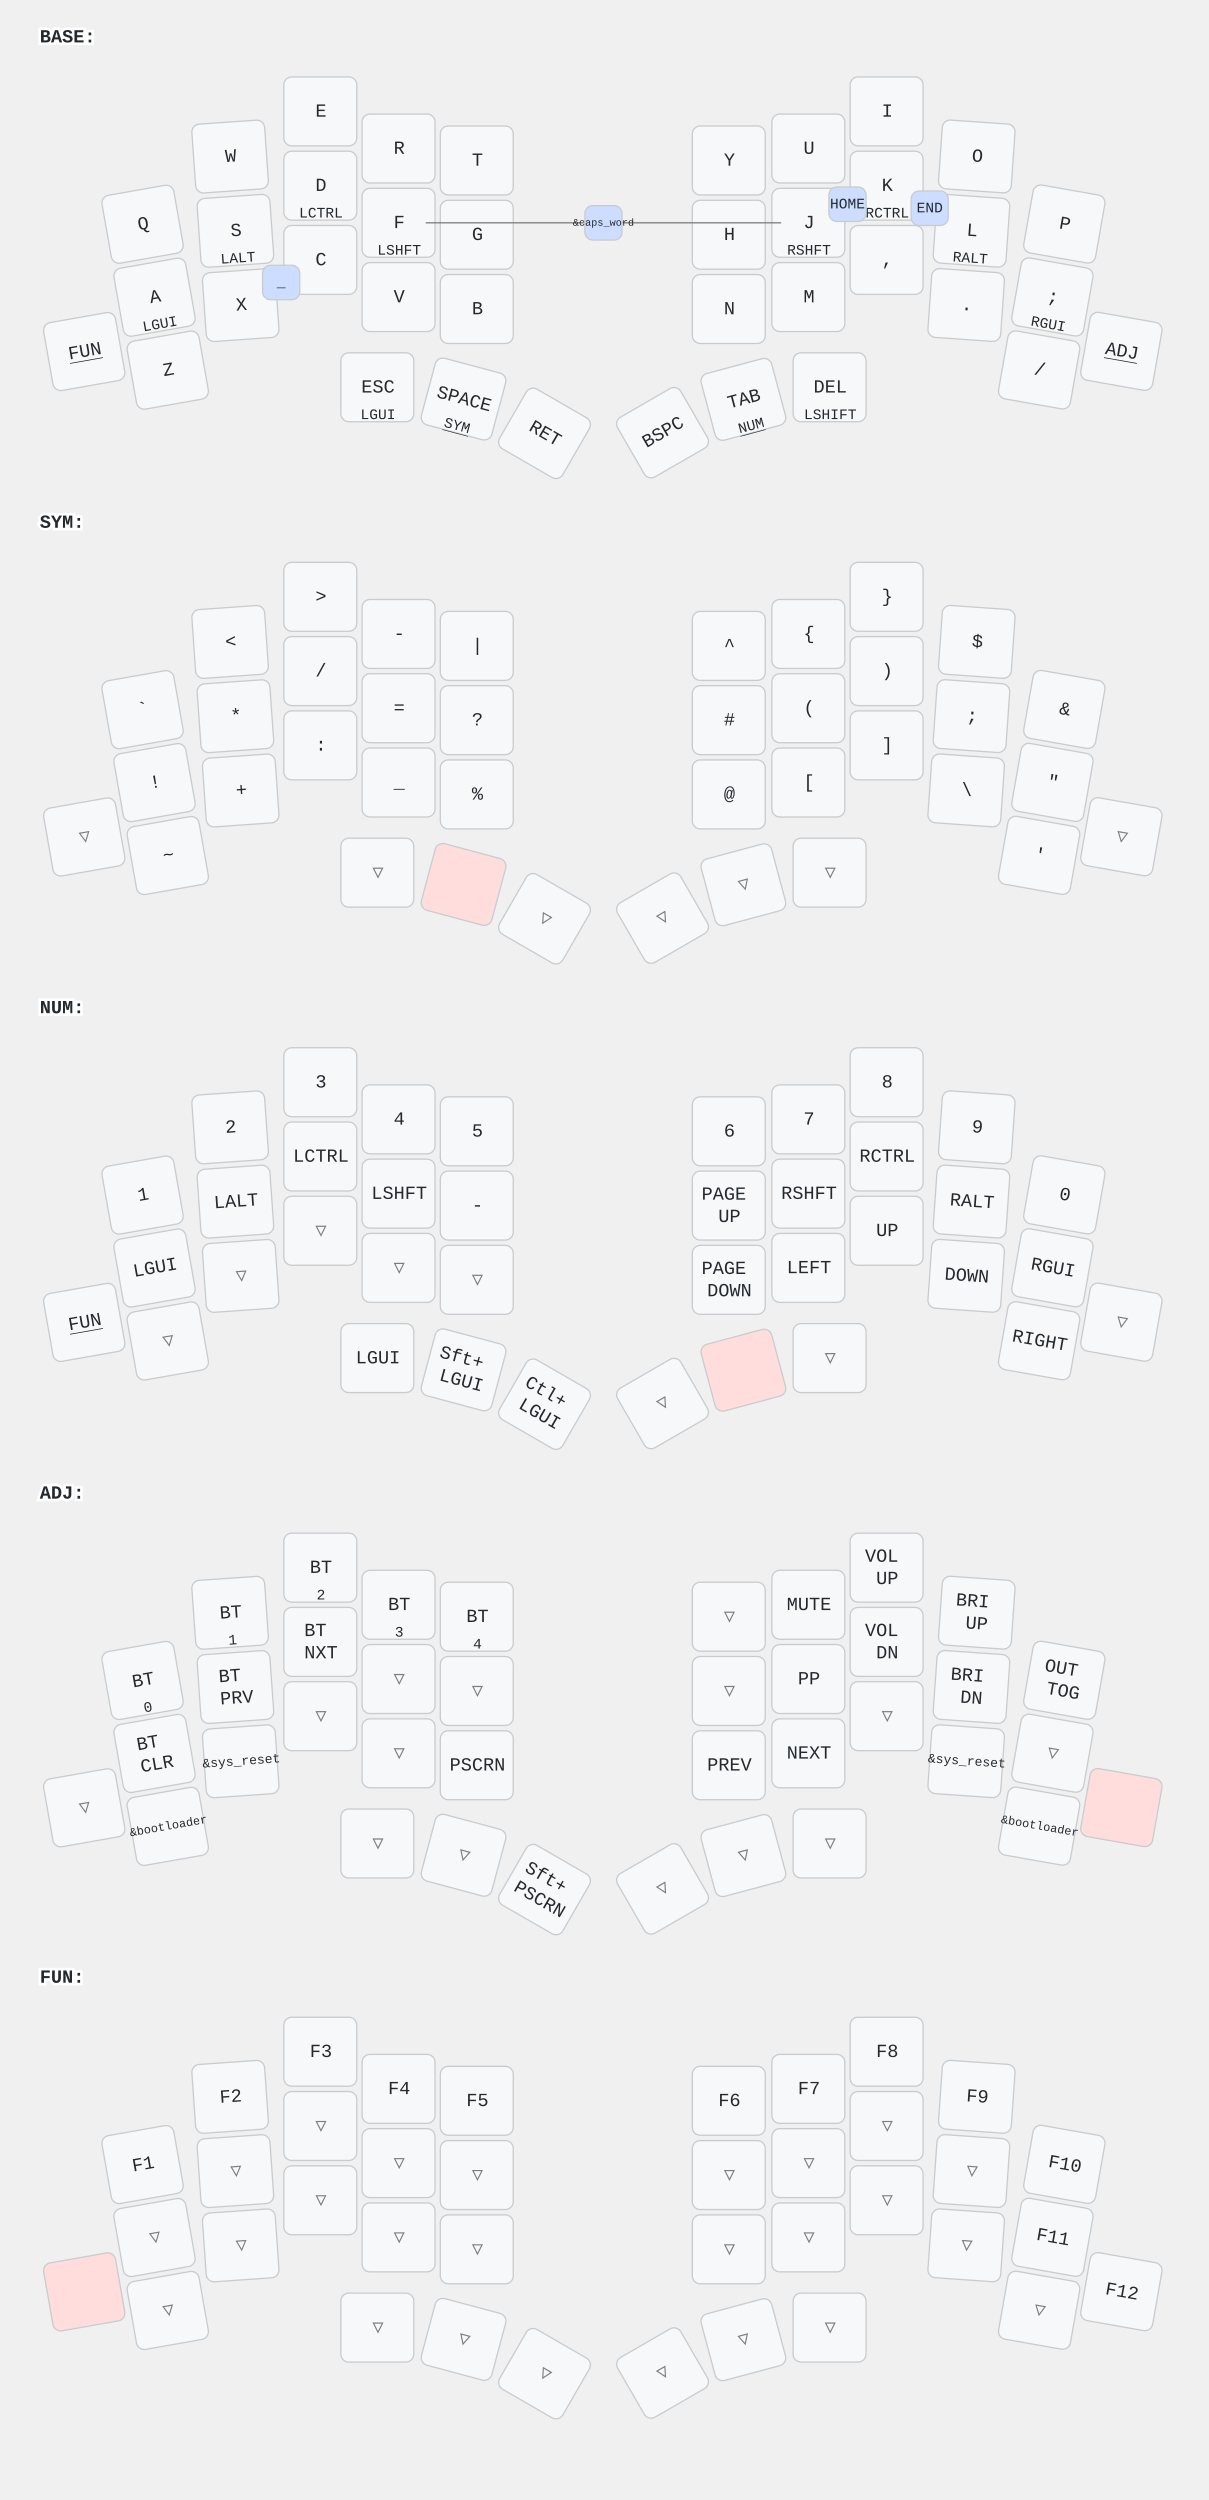
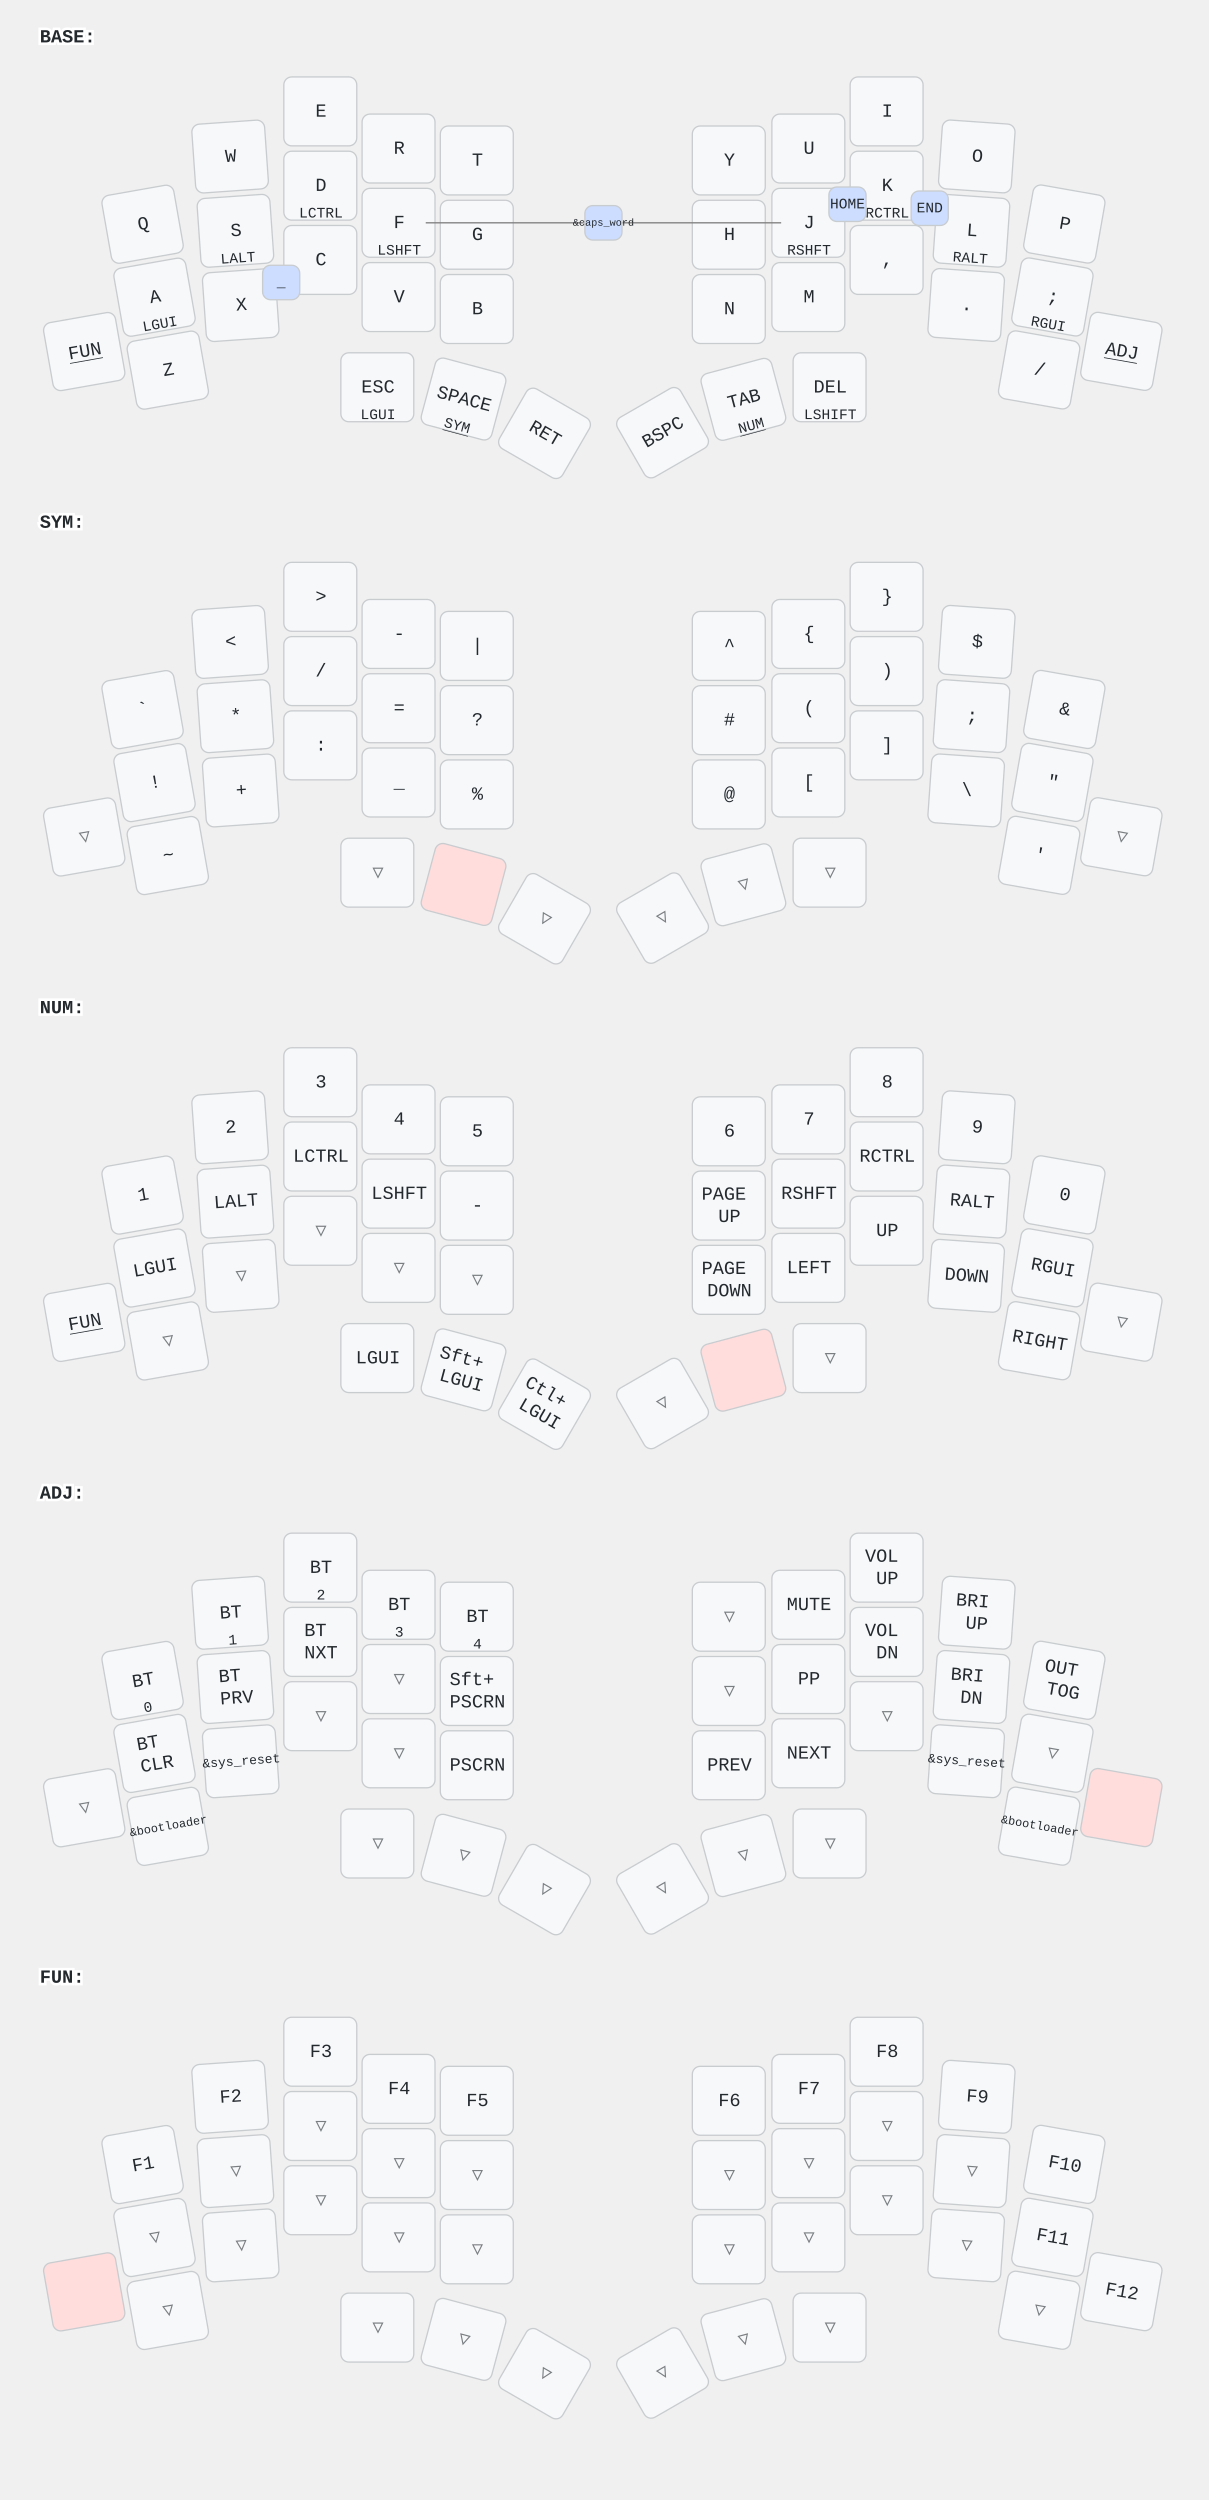
<svg xmlns="http://www.w3.org/2000/svg" width="911" height="1885" viewBox="0 0 911 1885" class="keymap">
  <style>/* inherit to force styles through use tags */
svg path {
    fill: inherit;
}

/* font and background color specifications */
svg.keymap {
    font-family: SFMono-Regular,Consolas,Liberation Mono,Menlo,monospace;
    font-size: 14px;
    font-kerning: normal;
    text-rendering: optimizeLegibility;
    fill: #24292e;
}

/* default key styling */
rect.key {
    fill: #f6f8fa;
}

rect.key, rect.combo {
    stroke: #c9cccf;
    stroke-width: 1;
}

/* default key side styling, only used is draw_key_sides is set */
rect.side {
    filter: brightness(90%);
}

/* color accent for combo boxes */
rect.combo, rect.combo-separate {
    fill: #cdf;
}

/* color accent for held keys */
rect.held, rect.combo.held {
    fill: #fdd;
}

/* color accent for ghost (optional) keys */
rect.ghost, rect.combo.ghost {
    stroke-dasharray: 4, 4;
    stroke-width: 2;
}

text {
    text-anchor: middle;
    dominant-baseline: middle;
}

/* styling for layer labels */
text.label {
    font-weight: bold;
    text-anchor: start;
    stroke: white;
    stroke-width: 4;
    paint-order: stroke;
}

/* styling for optional footer */
text.footer {
    text-anchor: end;
    dominant-baseline: auto;
    stroke: white;
    stroke-width: 4;
    paint-order: stroke;
}

/* styling for combo tap, and key non-tap label text */
text.combo, text.hold, text.shifted, text.left, text.right, text.tl, text.tr, text.bl, text.br {
    font-size: 11px;
}

text.hold, text.bl, text.br {
    text-anchor: middle;
    dominant-baseline: auto;
}

text.shifted, text.tl, text.tr {
    text-anchor: middle;
    dominant-baseline: hanging;
}

text.left, text.tl, text.bl {
    text-anchor: start;
}

text.right, text.tr, text.br {
    text-anchor: end;
}

text.layer-activator {
    text-decoration: underline;
}

/* styling for hold/shifted label text in combo box */
text.combo.hold, text.combo.shifted, text.combo.left, text.combo.right {
    font-size: 8px;
}

/* lighter symbol for transparent keys */
text.trans {
    fill: #7b7e81;
}

/* styling for combo dendrons */
path.combo {
    stroke-width: 1;
    stroke: gray;
    fill: none;
}

/* Start Tabler Icons Cleanup */
/* cannot use height/width with glyphs */
.icon-tabler &gt; path {
    fill: inherit;
    stroke: inherit;
    stroke-width: 2;
}
/* hide tabler's default box */
.icon-tabler &gt; path[stroke="none"][fill="none"] {
    visibility: hidden;
}
/* End Tabler Icons Cleanup */
</style>
  <g transform="translate(30, 0)" class="layer-BASE">
    <text x="0" y="28" class="label" id="BASE">BASE:</text>
    <g transform="translate(0, 56)">
      <g transform="translate(78, 113) rotate(-10.0)" class="key keypos-0">
        <rect rx="6" ry="6" x="-28" y="-26" width="55" height="52" class="key" />
        <text x="0" y="0" class="key tap">Q</text>
      </g>
      <g transform="translate(144, 62) rotate(-4.0)" class="key keypos-1">
        <rect rx="6" ry="6" x="-28" y="-26" width="55" height="52" class="key" />
        <text x="0" y="0" class="key tap">W</text>
      </g>
      <g transform="translate(212, 28)" class="key keypos-2">
        <rect rx="6" ry="6" x="-28" y="-26" width="55" height="52" class="key" />
        <text x="0" y="0" class="key tap">E</text>
      </g>
      <g transform="translate(271, 56)" class="key keypos-3">
        <rect rx="6" ry="6" x="-28" y="-26" width="55" height="52" class="key" />
        <text x="0" y="0" class="key tap">R</text>
      </g>
      <g transform="translate(330, 65)" class="key keypos-4">
        <rect rx="6" ry="6" x="-28" y="-26" width="55" height="52" class="key" />
        <text x="0" y="0" class="key tap">T</text>
      </g>
      <g transform="translate(520, 65)" class="key keypos-5">
        <rect rx="6" ry="6" x="-28" y="-26" width="55" height="52" class="key" />
        <text x="0" y="0" class="key tap">Y</text>
      </g>
      <g transform="translate(580, 56)" class="key keypos-6">
        <rect rx="6" ry="6" x="-28" y="-26" width="55" height="52" class="key" />
        <text x="0" y="0" class="key tap">U</text>
      </g>
      <g transform="translate(639, 28)" class="key keypos-7">
        <rect rx="6" ry="6" x="-28" y="-26" width="55" height="52" class="key" />
        <text x="0" y="0" class="key tap">I</text>
      </g>
      <g transform="translate(707, 62) rotate(4.0)" class="key keypos-8">
        <rect rx="6" ry="6" x="-28" y="-26" width="55" height="52" class="key" />
        <text x="0" y="0" class="key tap">O</text>
      </g>
      <g transform="translate(773, 113) rotate(10.0)" class="key keypos-9">
        <rect rx="6" ry="6" x="-28" y="-26" width="55" height="52" class="key" />
        <text x="0" y="0" class="key tap">P</text>
      </g>
      <g transform="translate(87, 168) rotate(-10.0)" class="key keypos-10">
        <rect rx="6" ry="6" x="-28" y="-26" width="55" height="52" class="key" />
        <text x="0" y="0" class="key tap">A</text>
        <text x="0" y="24" class="key hold">LGUI</text>
      </g>
      <g transform="translate(148, 118) rotate(-4.0)" class="key keypos-11">
        <rect rx="6" ry="6" x="-28" y="-26" width="55" height="52" class="key" />
        <text x="0" y="0" class="key tap">S</text>
        <text x="0" y="24" class="key hold">LALT</text>
      </g>
      <g transform="translate(212, 84)" class="key keypos-12">
        <rect rx="6" ry="6" x="-28" y="-26" width="55" height="52" class="key" />
        <text x="0" y="0" class="key tap">D</text>
        <text x="0" y="24" class="key hold">LCTRL</text>
      </g>
      <g transform="translate(271, 112)" class="key keypos-13">
        <rect rx="6" ry="6" x="-28" y="-26" width="55" height="52" class="key" />
        <text x="0" y="0" class="key tap">F</text>
        <text x="0" y="24" class="key hold">LSHFT</text>
      </g>
      <g transform="translate(330, 121)" class="key keypos-14">
        <rect rx="6" ry="6" x="-28" y="-26" width="55" height="52" class="key" />
        <text x="0" y="0" class="key tap">G</text>
      </g>
      <g transform="translate(520, 121)" class="key keypos-15">
        <rect rx="6" ry="6" x="-28" y="-26" width="55" height="52" class="key" />
        <text x="0" y="0" class="key tap">H</text>
      </g>
      <g transform="translate(580, 112)" class="key keypos-16">
        <rect rx="6" ry="6" x="-28" y="-26" width="55" height="52" class="key" />
        <text x="0" y="0" class="key tap">J</text>
        <text x="0" y="24" class="key hold">RSHFT</text>
      </g>
      <g transform="translate(639, 84)" class="key keypos-17">
        <rect rx="6" ry="6" x="-28" y="-26" width="55" height="52" class="key" />
        <text x="0" y="0" class="key tap">K</text>
        <text x="0" y="24" class="key hold">RCTRL</text>
      </g>
      <g transform="translate(703, 118) rotate(4.0)" class="key keypos-18">
        <rect rx="6" ry="6" x="-28" y="-26" width="55" height="52" class="key" />
        <text x="0" y="0" class="key tap">L</text>
        <text x="0" y="24" class="key hold">RALT</text>
      </g>
      <g transform="translate(764, 168) rotate(10.0)" class="key keypos-19">
        <rect rx="6" ry="6" x="-28" y="-26" width="55" height="52" class="key" />
        <text x="0" y="0" class="key tap">;</text>
        <text x="0" y="24" class="key hold">RGUI</text>
      </g>
      <g transform="translate(34, 209) rotate(-10.0)" class="key keypos-20">
        <rect rx="6" ry="6" x="-28" y="-26" width="55" height="52" class="key" />
        <a href="#FUN">
          <text x="0" y="0" class="key tap layer-activator">FUN</text>
        </a>
      </g>
      <g transform="translate(97, 223) rotate(-10.0)" class="key keypos-21">
        <rect rx="6" ry="6" x="-28" y="-26" width="55" height="52" class="key" />
        <text x="0" y="0" class="key tap">Z</text>
      </g>
      <g transform="translate(152, 174) rotate(-4.0)" class="key keypos-22">
        <rect rx="6" ry="6" x="-28" y="-26" width="55" height="52" class="key" />
        <text x="0" y="0" class="key tap">X</text>
      </g>
      <g transform="translate(212, 140)" class="key keypos-23">
        <rect rx="6" ry="6" x="-28" y="-26" width="55" height="52" class="key" />
        <text x="0" y="0" class="key tap">C</text>
      </g>
      <g transform="translate(271, 168)" class="key keypos-24">
        <rect rx="6" ry="6" x="-28" y="-26" width="55" height="52" class="key" />
        <text x="0" y="0" class="key tap">V</text>
      </g>
      <g transform="translate(330, 177)" class="key keypos-25">
        <rect rx="6" ry="6" x="-28" y="-26" width="55" height="52" class="key" />
        <text x="0" y="0" class="key tap">B</text>
      </g>
      <g transform="translate(520, 177)" class="key keypos-26">
        <rect rx="6" ry="6" x="-28" y="-26" width="55" height="52" class="key" />
        <text x="0" y="0" class="key tap">N</text>
      </g>
      <g transform="translate(580, 168)" class="key keypos-27">
        <rect rx="6" ry="6" x="-28" y="-26" width="55" height="52" class="key" />
        <text x="0" y="0" class="key tap">M</text>
      </g>
      <g transform="translate(639, 140)" class="key keypos-28">
        <rect rx="6" ry="6" x="-28" y="-26" width="55" height="52" class="key" />
        <text x="0" y="0" class="key tap">,</text>
      </g>
      <g transform="translate(699, 174) rotate(4.0)" class="key keypos-29">
        <rect rx="6" ry="6" x="-28" y="-26" width="55" height="52" class="key" />
        <text x="0" y="0" class="key tap">.</text>
      </g>
      <g transform="translate(754, 223) rotate(10.0)" class="key keypos-30">
        <rect rx="6" ry="6" x="-28" y="-26" width="55" height="52" class="key" />
        <text x="0" y="0" class="key tap">/</text>
      </g>
      <g transform="translate(816, 209) rotate(10.0)" class="key keypos-31">
        <rect rx="6" ry="6" x="-28" y="-26" width="55" height="52" class="key" />
        <a href="#ADJ">
          <text x="0" y="0" class="key tap layer-activator">ADJ</text>
        </a>
      </g>
      <g transform="translate(255, 236)" class="key keypos-32">
        <rect rx="6" ry="6" x="-28" y="-26" width="55" height="52" class="key" />
        <text x="0" y="0" class="key tap">ESC</text>
        <text x="0" y="24" class="key hold">LGUI</text>
      </g>
      <g transform="translate(320, 245) rotate(15.0)" class="key keypos-33">
        <rect rx="6" ry="6" x="-28" y="-26" width="55" height="52" class="key" />
        <text x="0" y="0" class="key tap">SPACE</text>
        <a href="#SYM">
          <text x="0" y="24" class="key hold layer-activator">SYM</text>
        </a>
      </g>
      <g transform="translate(381, 271) rotate(30.0)" class="key keypos-34">
        <rect rx="6" ry="6" x="-28" y="-26" width="55" height="52" class="key" />
        <text x="0" y="0" class="key tap">RET</text>
      </g>
      <g transform="translate(470, 270) rotate(-30.0)" class="key keypos-35">
        <rect rx="6" ry="6" x="-28" y="-26" width="55" height="52" class="key" />
        <text x="0" y="0" class="key tap">BSPC</text>
      </g>
      <g transform="translate(531, 245) rotate(-15.0)" class="key keypos-36">
        <rect rx="6" ry="6" x="-28" y="-26" width="55" height="52" class="key" />
        <text x="0" y="0" class="key tap">TAB</text>
        <a href="#NUM">
          <text x="0" y="24" class="key hold layer-activator">NUM</text>
        </a>
      </g>
      <g transform="translate(596, 236)" class="key keypos-37">
        <rect rx="6" ry="6" x="-28" y="-26" width="55" height="52" class="key" />
        <text x="0" y="0" class="key tap">DEL</text>
        <text x="0" y="24" class="key hold">LSHIFT</text>
      </g>
      <g class="combo combopos-0">
        <path d="M425,112 l-134,0" class="combo" />
        <path d="M425,112 l134,0" class="combo" />
        <rect rx="6" ry="6" x="411" y="99" width="28" height="26" class="combo" />
        <text x="425" y="112" class="combo tap">
          <tspan style="font-size: 70%">&amp;caps_word</tspan>
        </text>
      </g>
      <g class="combo combopos-1">
        <rect rx="6" ry="6" x="168" y="144" width="28" height="26" class="combo" />
        <text x="182" y="157" class="combo tap">_</text>
      </g>
      <g class="combo combopos-2">
        <rect rx="6" ry="6" x="595" y="85" width="28" height="26" class="combo" />
        <text x="609" y="98" class="combo tap">HOME</text>
      </g>
      <g class="combo combopos-3">
        <rect rx="6" ry="6" x="657" y="88" width="28" height="26" class="combo" />
        <text x="671" y="101" class="combo tap">END</text>
      </g>
    </g>
  </g>
  <g transform="translate(30, 366)" class="layer-SYM">
    <text x="0" y="28" class="label" id="SYM">SYM:</text>
    <g transform="translate(0, 56)">
      <g transform="translate(78, 113) rotate(-10.0)" class="key keypos-0">
        <rect rx="6" ry="6" x="-28" y="-26" width="55" height="52" class="key" />
        <text x="0" y="0" class="key tap">`</text>
      </g>
      <g transform="translate(144, 62) rotate(-4.0)" class="key keypos-1">
        <rect rx="6" ry="6" x="-28" y="-26" width="55" height="52" class="key" />
        <text x="0" y="0" class="key tap">&lt;</text>
      </g>
      <g transform="translate(212, 28)" class="key keypos-2">
        <rect rx="6" ry="6" x="-28" y="-26" width="55" height="52" class="key" />
        <text x="0" y="0" class="key tap">&gt;</text>
      </g>
      <g transform="translate(271, 56)" class="key keypos-3">
        <rect rx="6" ry="6" x="-28" y="-26" width="55" height="52" class="key" />
        <text x="0" y="0" class="key tap">-</text>
      </g>
      <g transform="translate(330, 65)" class="key keypos-4">
        <rect rx="6" ry="6" x="-28" y="-26" width="55" height="52" class="key" />
        <text x="0" y="0" class="key tap">|</text>
      </g>
      <g transform="translate(520, 65)" class="key keypos-5">
        <rect rx="6" ry="6" x="-28" y="-26" width="55" height="52" class="key" />
        <text x="0" y="0" class="key tap">^</text>
      </g>
      <g transform="translate(580, 56)" class="key keypos-6">
        <rect rx="6" ry="6" x="-28" y="-26" width="55" height="52" class="key" />
        <text x="0" y="0" class="key tap">{</text>
      </g>
      <g transform="translate(639, 28)" class="key keypos-7">
        <rect rx="6" ry="6" x="-28" y="-26" width="55" height="52" class="key" />
        <text x="0" y="0" class="key tap">}</text>
      </g>
      <g transform="translate(707, 62) rotate(4.0)" class="key keypos-8">
        <rect rx="6" ry="6" x="-28" y="-26" width="55" height="52" class="key" />
        <text x="0" y="0" class="key tap">$</text>
      </g>
      <g transform="translate(773, 113) rotate(10.0)" class="key keypos-9">
        <rect rx="6" ry="6" x="-28" y="-26" width="55" height="52" class="key" />
        <text x="0" y="0" class="key tap">&amp;</text>
      </g>
      <g transform="translate(87, 168) rotate(-10.0)" class="key keypos-10">
        <rect rx="6" ry="6" x="-28" y="-26" width="55" height="52" class="key" />
        <text x="0" y="0" class="key tap">!</text>
      </g>
      <g transform="translate(148, 118) rotate(-4.0)" class="key keypos-11">
        <rect rx="6" ry="6" x="-28" y="-26" width="55" height="52" class="key" />
        <text x="0" y="0" class="key tap">*</text>
      </g>
      <g transform="translate(212, 84)" class="key keypos-12">
        <rect rx="6" ry="6" x="-28" y="-26" width="55" height="52" class="key" />
        <text x="0" y="0" class="key tap">/</text>
      </g>
      <g transform="translate(271, 112)" class="key keypos-13">
        <rect rx="6" ry="6" x="-28" y="-26" width="55" height="52" class="key" />
        <text x="0" y="0" class="key tap">=</text>
      </g>
      <g transform="translate(330, 121)" class="key keypos-14">
        <rect rx="6" ry="6" x="-28" y="-26" width="55" height="52" class="key" />
        <text x="0" y="0" class="key tap">?</text>
      </g>
      <g transform="translate(520, 121)" class="key keypos-15">
        <rect rx="6" ry="6" x="-28" y="-26" width="55" height="52" class="key" />
        <text x="0" y="0" class="key tap">#</text>
      </g>
      <g transform="translate(580, 112)" class="key keypos-16">
        <rect rx="6" ry="6" x="-28" y="-26" width="55" height="52" class="key" />
        <text x="0" y="0" class="key tap">(</text>
      </g>
      <g transform="translate(639, 84)" class="key keypos-17">
        <rect rx="6" ry="6" x="-28" y="-26" width="55" height="52" class="key" />
        <text x="0" y="0" class="key tap">)</text>
      </g>
      <g transform="translate(703, 118) rotate(4.0)" class="key keypos-18">
        <rect rx="6" ry="6" x="-28" y="-26" width="55" height="52" class="key" />
        <text x="0" y="0" class="key tap">;</text>
      </g>
      <g transform="translate(764, 168) rotate(10.0)" class="key keypos-19">
        <rect rx="6" ry="6" x="-28" y="-26" width="55" height="52" class="key" />
        <text x="0" y="0" class="key tap">"</text>
      </g>
      <g transform="translate(34, 209) rotate(-10.0)" class="key trans keypos-20">
        <rect rx="6" ry="6" x="-28" y="-26" width="55" height="52" class="key trans" />
        <text x="0" y="0" class="key trans tap">▽</text>
      </g>
      <g transform="translate(97, 223) rotate(-10.0)" class="key keypos-21">
        <rect rx="6" ry="6" x="-28" y="-26" width="55" height="52" class="key" />
        <text x="0" y="0" class="key tap">~</text>
      </g>
      <g transform="translate(152, 174) rotate(-4.0)" class="key keypos-22">
        <rect rx="6" ry="6" x="-28" y="-26" width="55" height="52" class="key" />
        <text x="0" y="0" class="key tap">+</text>
      </g>
      <g transform="translate(212, 140)" class="key keypos-23">
        <rect rx="6" ry="6" x="-28" y="-26" width="55" height="52" class="key" />
        <text x="0" y="0" class="key tap">:</text>
      </g>
      <g transform="translate(271, 168)" class="key keypos-24">
        <rect rx="6" ry="6" x="-28" y="-26" width="55" height="52" class="key" />
        <text x="0" y="0" class="key tap">_</text>
      </g>
      <g transform="translate(330, 177)" class="key keypos-25">
        <rect rx="6" ry="6" x="-28" y="-26" width="55" height="52" class="key" />
        <text x="0" y="0" class="key tap">%</text>
      </g>
      <g transform="translate(520, 177)" class="key keypos-26">
        <rect rx="6" ry="6" x="-28" y="-26" width="55" height="52" class="key" />
        <text x="0" y="0" class="key tap">@</text>
      </g>
      <g transform="translate(580, 168)" class="key keypos-27">
        <rect rx="6" ry="6" x="-28" y="-26" width="55" height="52" class="key" />
        <text x="0" y="0" class="key tap">[</text>
      </g>
      <g transform="translate(639, 140)" class="key keypos-28">
        <rect rx="6" ry="6" x="-28" y="-26" width="55" height="52" class="key" />
        <text x="0" y="0" class="key tap">]</text>
      </g>
      <g transform="translate(699, 174) rotate(4.0)" class="key keypos-29">
        <rect rx="6" ry="6" x="-28" y="-26" width="55" height="52" class="key" />
        <text x="0" y="0" class="key tap">\</text>
      </g>
      <g transform="translate(754, 223) rotate(10.0)" class="key keypos-30">
        <rect rx="6" ry="6" x="-28" y="-26" width="55" height="52" class="key" />
        <text x="0" y="0" class="key tap">'</text>
      </g>
      <g transform="translate(816, 209) rotate(10.0)" class="key trans keypos-31">
        <rect rx="6" ry="6" x="-28" y="-26" width="55" height="52" class="key trans" />
        <text x="0" y="0" class="key trans tap">▽</text>
      </g>
      <g transform="translate(255, 236)" class="key trans keypos-32">
        <rect rx="6" ry="6" x="-28" y="-26" width="55" height="52" class="key trans" />
        <text x="0" y="0" class="key trans tap">▽</text>
      </g>
      <g transform="translate(320, 245) rotate(15.0)" class="key held keypos-33">
        <rect rx="6" ry="6" x="-28" y="-26" width="55" height="52" class="key held" />
      </g>
      <g transform="translate(381, 271) rotate(30.0)" class="key trans keypos-34">
        <rect rx="6" ry="6" x="-28" y="-26" width="55" height="52" class="key trans" />
        <text x="0" y="0" class="key trans tap">▽</text>
      </g>
      <g transform="translate(470, 270) rotate(-30.0)" class="key trans keypos-35">
        <rect rx="6" ry="6" x="-28" y="-26" width="55" height="52" class="key trans" />
        <text x="0" y="0" class="key trans tap">▽</text>
      </g>
      <g transform="translate(531, 245) rotate(-15.0)" class="key trans keypos-36">
        <rect rx="6" ry="6" x="-28" y="-26" width="55" height="52" class="key trans" />
        <text x="0" y="0" class="key trans tap">▽</text>
      </g>
      <g transform="translate(596, 236)" class="key trans keypos-37">
        <rect rx="6" ry="6" x="-28" y="-26" width="55" height="52" class="key trans" />
        <text x="0" y="0" class="key trans tap">▽</text>
      </g>
    </g>
  </g>
  <g transform="translate(30, 732)" class="layer-NUM">
    <text x="0" y="28" class="label" id="NUM">NUM:</text>
    <g transform="translate(0, 56)">
      <g transform="translate(78, 113) rotate(-10.0)" class="key keypos-0">
        <rect rx="6" ry="6" x="-28" y="-26" width="55" height="52" class="key" />
        <text x="0" y="0" class="key tap">1</text>
      </g>
      <g transform="translate(144, 62) rotate(-4.0)" class="key keypos-1">
        <rect rx="6" ry="6" x="-28" y="-26" width="55" height="52" class="key" />
        <text x="0" y="0" class="key tap">2</text>
      </g>
      <g transform="translate(212, 28)" class="key keypos-2">
        <rect rx="6" ry="6" x="-28" y="-26" width="55" height="52" class="key" />
        <text x="0" y="0" class="key tap">3</text>
      </g>
      <g transform="translate(271, 56)" class="key keypos-3">
        <rect rx="6" ry="6" x="-28" y="-26" width="55" height="52" class="key" />
        <text x="0" y="0" class="key tap">4</text>
      </g>
      <g transform="translate(330, 65)" class="key keypos-4">
        <rect rx="6" ry="6" x="-28" y="-26" width="55" height="52" class="key" />
        <text x="0" y="0" class="key tap">5</text>
      </g>
      <g transform="translate(520, 65)" class="key keypos-5">
        <rect rx="6" ry="6" x="-28" y="-26" width="55" height="52" class="key" />
        <text x="0" y="0" class="key tap">6</text>
      </g>
      <g transform="translate(580, 56)" class="key keypos-6">
        <rect rx="6" ry="6" x="-28" y="-26" width="55" height="52" class="key" />
        <text x="0" y="0" class="key tap">7</text>
      </g>
      <g transform="translate(639, 28)" class="key keypos-7">
        <rect rx="6" ry="6" x="-28" y="-26" width="55" height="52" class="key" />
        <text x="0" y="0" class="key tap">8</text>
      </g>
      <g transform="translate(707, 62) rotate(4.0)" class="key keypos-8">
        <rect rx="6" ry="6" x="-28" y="-26" width="55" height="52" class="key" />
        <text x="0" y="0" class="key tap">9</text>
      </g>
      <g transform="translate(773, 113) rotate(10.0)" class="key keypos-9">
        <rect rx="6" ry="6" x="-28" y="-26" width="55" height="52" class="key" />
        <text x="0" y="0" class="key tap">0</text>
      </g>
      <g transform="translate(87, 168) rotate(-10.0)" class="key keypos-10">
        <rect rx="6" ry="6" x="-28" y="-26" width="55" height="52" class="key" />
        <text x="0" y="0" class="key tap">LGUI</text>
      </g>
      <g transform="translate(148, 118) rotate(-4.0)" class="key keypos-11">
        <rect rx="6" ry="6" x="-28" y="-26" width="55" height="52" class="key" />
        <text x="0" y="0" class="key tap">LALT</text>
      </g>
      <g transform="translate(212, 84)" class="key keypos-12">
        <rect rx="6" ry="6" x="-28" y="-26" width="55" height="52" class="key" />
        <text x="0" y="0" class="key tap">LCTRL</text>
      </g>
      <g transform="translate(271, 112)" class="key keypos-13">
        <rect rx="6" ry="6" x="-28" y="-26" width="55" height="52" class="key" />
        <text x="0" y="0" class="key tap">LSHFT</text>
      </g>
      <g transform="translate(330, 121)" class="key keypos-14">
        <rect rx="6" ry="6" x="-28" y="-26" width="55" height="52" class="key" />
        <text x="0" y="0" class="key tap">-</text>
      </g>
      <g transform="translate(520, 121)" class="key keypos-15">
        <rect rx="6" ry="6" x="-28" y="-26" width="55" height="52" class="key" />
        <text x="0" y="0" class="key tap">
          <tspan x="0" dy="-0.6em">PAGE</tspan>
          <tspan x="0" dy="1.2em">UP</tspan>
        </text>
      </g>
      <g transform="translate(580, 112)" class="key keypos-16">
        <rect rx="6" ry="6" x="-28" y="-26" width="55" height="52" class="key" />
        <text x="0" y="0" class="key tap">RSHFT</text>
      </g>
      <g transform="translate(639, 84)" class="key keypos-17">
        <rect rx="6" ry="6" x="-28" y="-26" width="55" height="52" class="key" />
        <text x="0" y="0" class="key tap">RCTRL</text>
      </g>
      <g transform="translate(703, 118) rotate(4.0)" class="key keypos-18">
        <rect rx="6" ry="6" x="-28" y="-26" width="55" height="52" class="key" />
        <text x="0" y="0" class="key tap">RALT</text>
      </g>
      <g transform="translate(764, 168) rotate(10.0)" class="key keypos-19">
        <rect rx="6" ry="6" x="-28" y="-26" width="55" height="52" class="key" />
        <text x="0" y="0" class="key tap">RGUI</text>
      </g>
      <g transform="translate(34, 209) rotate(-10.0)" class="key keypos-20">
        <rect rx="6" ry="6" x="-28" y="-26" width="55" height="52" class="key" />
        <a href="#FUN">
          <text x="0" y="0" class="key tap layer-activator">FUN</text>
        </a>
      </g>
      <g transform="translate(97, 223) rotate(-10.0)" class="key trans keypos-21">
        <rect rx="6" ry="6" x="-28" y="-26" width="55" height="52" class="key trans" />
        <text x="0" y="0" class="key trans tap">▽</text>
      </g>
      <g transform="translate(152, 174) rotate(-4.0)" class="key trans keypos-22">
        <rect rx="6" ry="6" x="-28" y="-26" width="55" height="52" class="key trans" />
        <text x="0" y="0" class="key trans tap">▽</text>
      </g>
      <g transform="translate(212, 140)" class="key trans keypos-23">
        <rect rx="6" ry="6" x="-28" y="-26" width="55" height="52" class="key trans" />
        <text x="0" y="0" class="key trans tap">▽</text>
      </g>
      <g transform="translate(271, 168)" class="key trans keypos-24">
        <rect rx="6" ry="6" x="-28" y="-26" width="55" height="52" class="key trans" />
        <text x="0" y="0" class="key trans tap">▽</text>
      </g>
      <g transform="translate(330, 177)" class="key trans keypos-25">
        <rect rx="6" ry="6" x="-28" y="-26" width="55" height="52" class="key trans" />
        <text x="0" y="0" class="key trans tap">▽</text>
      </g>
      <g transform="translate(520, 177)" class="key keypos-26">
        <rect rx="6" ry="6" x="-28" y="-26" width="55" height="52" class="key" />
        <text x="0" y="0" class="key tap">
          <tspan x="0" dy="-0.6em">PAGE</tspan>
          <tspan x="0" dy="1.2em">DOWN</tspan>
        </text>
      </g>
      <g transform="translate(580, 168)" class="key keypos-27">
        <rect rx="6" ry="6" x="-28" y="-26" width="55" height="52" class="key" />
        <text x="0" y="0" class="key tap">LEFT</text>
      </g>
      <g transform="translate(639, 140)" class="key keypos-28">
        <rect rx="6" ry="6" x="-28" y="-26" width="55" height="52" class="key" />
        <text x="0" y="0" class="key tap">UP</text>
      </g>
      <g transform="translate(699, 174) rotate(4.0)" class="key keypos-29">
        <rect rx="6" ry="6" x="-28" y="-26" width="55" height="52" class="key" />
        <text x="0" y="0" class="key tap">DOWN</text>
      </g>
      <g transform="translate(754, 223) rotate(10.0)" class="key keypos-30">
        <rect rx="6" ry="6" x="-28" y="-26" width="55" height="52" class="key" />
        <text x="0" y="0" class="key tap">RIGHT</text>
      </g>
      <g transform="translate(816, 209) rotate(10.0)" class="key trans keypos-31">
        <rect rx="6" ry="6" x="-28" y="-26" width="55" height="52" class="key trans" />
        <text x="0" y="0" class="key trans tap">▽</text>
      </g>
      <g transform="translate(255, 236)" class="key keypos-32">
        <rect rx="6" ry="6" x="-28" y="-26" width="55" height="52" class="key" />
        <text x="0" y="0" class="key tap">LGUI</text>
      </g>
      <g transform="translate(320, 245) rotate(15.0)" class="key keypos-33">
        <rect rx="6" ry="6" x="-28" y="-26" width="55" height="52" class="key" />
        <text x="0" y="0" class="key tap">
          <tspan x="0" dy="-0.6em">Sft+</tspan>
          <tspan x="0" dy="1.2em">LGUI</tspan>
        </text>
      </g>
      <g transform="translate(381, 271) rotate(30.0)" class="key keypos-34">
        <rect rx="6" ry="6" x="-28" y="-26" width="55" height="52" class="key" />
        <text x="0" y="0" class="key tap">
          <tspan x="0" dy="-0.6em">Ctl+</tspan>
          <tspan x="0" dy="1.2em">LGUI</tspan>
        </text>
      </g>
      <g transform="translate(470, 270) rotate(-30.0)" class="key trans keypos-35">
        <rect rx="6" ry="6" x="-28" y="-26" width="55" height="52" class="key trans" />
        <text x="0" y="0" class="key trans tap">▽</text>
      </g>
      <g transform="translate(531, 245) rotate(-15.0)" class="key held keypos-36">
        <rect rx="6" ry="6" x="-28" y="-26" width="55" height="52" class="key held" />
      </g>
      <g transform="translate(596, 236)" class="key trans keypos-37">
        <rect rx="6" ry="6" x="-28" y="-26" width="55" height="52" class="key trans" />
        <text x="0" y="0" class="key trans tap">▽</text>
      </g>
    </g>
  </g>
  <g transform="translate(30, 1098)" class="layer-ADJ">
    <text x="0" y="28" class="label" id="ADJ">ADJ:</text>
    <g transform="translate(0, 56)">
      <g transform="translate(78, 113) rotate(-10.0)" class="key keypos-0">
        <rect rx="6" ry="6" x="-28" y="-26" width="55" height="52" class="key" />
        <text x="0" y="0" class="key tap">BT</text>
        <text x="0" y="24" class="key hold">0</text>
      </g>
      <g transform="translate(144, 62) rotate(-4.0)" class="key keypos-1">
        <rect rx="6" ry="6" x="-28" y="-26" width="55" height="52" class="key" />
        <text x="0" y="0" class="key tap">BT</text>
        <text x="0" y="24" class="key hold">1</text>
      </g>
      <g transform="translate(212, 28)" class="key keypos-2">
        <rect rx="6" ry="6" x="-28" y="-26" width="55" height="52" class="key" />
        <text x="0" y="0" class="key tap">BT</text>
        <text x="0" y="24" class="key hold">2</text>
      </g>
      <g transform="translate(271, 56)" class="key keypos-3">
        <rect rx="6" ry="6" x="-28" y="-26" width="55" height="52" class="key" />
        <text x="0" y="0" class="key tap">BT</text>
        <text x="0" y="24" class="key hold">3</text>
      </g>
      <g transform="translate(330, 65)" class="key keypos-4">
        <rect rx="6" ry="6" x="-28" y="-26" width="55" height="52" class="key" />
        <text x="0" y="0" class="key tap">BT</text>
        <text x="0" y="24" class="key hold">4</text>
      </g>
      <g transform="translate(520, 65)" class="key trans keypos-5">
        <rect rx="6" ry="6" x="-28" y="-26" width="55" height="52" class="key trans" />
        <text x="0" y="0" class="key trans tap">▽</text>
      </g>
      <g transform="translate(580, 56)" class="key keypos-6">
        <rect rx="6" ry="6" x="-28" y="-26" width="55" height="52" class="key" />
        <text x="0" y="0" class="key tap">MUTE</text>
      </g>
      <g transform="translate(639, 28)" class="key keypos-7">
        <rect rx="6" ry="6" x="-28" y="-26" width="55" height="52" class="key" />
        <text x="0" y="0" class="key tap">
          <tspan x="0" dy="-0.6em">VOL</tspan>
          <tspan x="0" dy="1.2em">UP</tspan>
        </text>
      </g>
      <g transform="translate(707, 62) rotate(4.0)" class="key keypos-8">
        <rect rx="6" ry="6" x="-28" y="-26" width="55" height="52" class="key" />
        <text x="0" y="0" class="key tap">
          <tspan x="0" dy="-0.6em">BRI</tspan>
          <tspan x="0" dy="1.2em">UP</tspan>
        </text>
      </g>
      <g transform="translate(773, 113) rotate(10.0)" class="key keypos-9">
        <rect rx="6" ry="6" x="-28" y="-26" width="55" height="52" class="key" />
        <text x="0" y="0" class="key tap">
          <tspan x="0" dy="-0.6em">OUT</tspan>
          <tspan x="0" dy="1.2em">TOG</tspan>
        </text>
      </g>
      <g transform="translate(87, 168) rotate(-10.0)" class="key keypos-10">
        <rect rx="6" ry="6" x="-28" y="-26" width="55" height="52" class="key" />
        <text x="0" y="0" class="key tap">
          <tspan x="0" dy="-0.6em">BT</tspan>
          <tspan x="0" dy="1.2em">CLR</tspan>
        </text>
      </g>
      <g transform="translate(148, 118) rotate(-4.0)" class="key keypos-11">
        <rect rx="6" ry="6" x="-28" y="-26" width="55" height="52" class="key" />
        <text x="0" y="0" class="key tap">
          <tspan x="0" dy="-0.6em">BT</tspan>
          <tspan x="0" dy="1.2em">PRV</tspan>
        </text>
      </g>
      <g transform="translate(212, 84)" class="key keypos-12">
        <rect rx="6" ry="6" x="-28" y="-26" width="55" height="52" class="key" />
        <text x="0" y="0" class="key tap">
          <tspan x="0" dy="-0.6em">BT</tspan>
          <tspan x="0" dy="1.2em">NXT</tspan>
        </text>
      </g>
      <g transform="translate(271, 112)" class="key trans keypos-13">
        <rect rx="6" ry="6" x="-28" y="-26" width="55" height="52" class="key trans" />
        <text x="0" y="0" class="key trans tap">▽</text>
      </g>
-       <g transform="translate(330, 121)" class="key trans keypos-14">
-         <rect rx="6" ry="6" x="-28" y="-26" width="55" height="52" class="key trans" />
-         <text x="0" y="0" class="key trans tap">▽</text>
+       <g transform="translate(330, 121)" class="key keypos-14">
+         <rect rx="6" ry="6" x="-28" y="-26" width="55" height="52" class="key" />
+         <text x="0" y="0" class="key tap">
+           <tspan x="0" dy="-0.6em">Sft+</tspan>
+           <tspan x="0" dy="1.2em">PSCRN</tspan>
+         </text>
      </g>
      <g transform="translate(520, 121)" class="key trans keypos-15">
        <rect rx="6" ry="6" x="-28" y="-26" width="55" height="52" class="key trans" />
        <text x="0" y="0" class="key trans tap">▽</text>
      </g>
      <g transform="translate(580, 112)" class="key keypos-16">
        <rect rx="6" ry="6" x="-28" y="-26" width="55" height="52" class="key" />
        <text x="0" y="0" class="key tap">PP</text>
      </g>
      <g transform="translate(639, 84)" class="key keypos-17">
        <rect rx="6" ry="6" x="-28" y="-26" width="55" height="52" class="key" />
        <text x="0" y="0" class="key tap">
          <tspan x="0" dy="-0.6em">VOL</tspan>
          <tspan x="0" dy="1.2em">DN</tspan>
        </text>
      </g>
      <g transform="translate(703, 118) rotate(4.0)" class="key keypos-18">
        <rect rx="6" ry="6" x="-28" y="-26" width="55" height="52" class="key" />
        <text x="0" y="0" class="key tap">
          <tspan x="0" dy="-0.6em">BRI</tspan>
          <tspan x="0" dy="1.2em">DN</tspan>
        </text>
      </g>
      <g transform="translate(764, 168) rotate(10.0)" class="key trans keypos-19">
        <rect rx="6" ry="6" x="-28" y="-26" width="55" height="52" class="key trans" />
        <text x="0" y="0" class="key trans tap">▽</text>
      </g>
      <g transform="translate(34, 209) rotate(-10.0)" class="key trans keypos-20">
        <rect rx="6" ry="6" x="-28" y="-26" width="55" height="52" class="key trans" />
        <text x="0" y="0" class="key trans tap">▽</text>
      </g>
      <g transform="translate(97, 223) rotate(-10.0)" class="key keypos-21">
        <rect rx="6" ry="6" x="-28" y="-26" width="55" height="52" class="key" />
        <text x="0" y="0" class="key tap">
          <tspan style="font-size: 64%">&amp;bootloader</tspan>
        </text>
      </g>
      <g transform="translate(152, 174) rotate(-4.0)" class="key keypos-22">
        <rect rx="6" ry="6" x="-28" y="-26" width="55" height="52" class="key" />
        <text x="0" y="0" class="key tap">
          <tspan style="font-size: 70%">&amp;sys_reset</tspan>
        </text>
      </g>
      <g transform="translate(212, 140)" class="key trans keypos-23">
        <rect rx="6" ry="6" x="-28" y="-26" width="55" height="52" class="key trans" />
        <text x="0" y="0" class="key trans tap">▽</text>
      </g>
      <g transform="translate(271, 168)" class="key trans keypos-24">
        <rect rx="6" ry="6" x="-28" y="-26" width="55" height="52" class="key trans" />
        <text x="0" y="0" class="key trans tap">▽</text>
      </g>
      <g transform="translate(330, 177)" class="key keypos-25">
        <rect rx="6" ry="6" x="-28" y="-26" width="55" height="52" class="key" />
        <text x="0" y="0" class="key tap">PSCRN</text>
      </g>
      <g transform="translate(520, 177)" class="key keypos-26">
        <rect rx="6" ry="6" x="-28" y="-26" width="55" height="52" class="key" />
        <text x="0" y="0" class="key tap">PREV</text>
      </g>
      <g transform="translate(580, 168)" class="key keypos-27">
        <rect rx="6" ry="6" x="-28" y="-26" width="55" height="52" class="key" />
        <text x="0" y="0" class="key tap">NEXT</text>
      </g>
      <g transform="translate(639, 140)" class="key trans keypos-28">
        <rect rx="6" ry="6" x="-28" y="-26" width="55" height="52" class="key trans" />
        <text x="0" y="0" class="key trans tap">▽</text>
      </g>
      <g transform="translate(699, 174) rotate(4.0)" class="key keypos-29">
        <rect rx="6" ry="6" x="-28" y="-26" width="55" height="52" class="key" />
        <text x="0" y="0" class="key tap">
          <tspan style="font-size: 70%">&amp;sys_reset</tspan>
        </text>
      </g>
      <g transform="translate(754, 223) rotate(10.0)" class="key keypos-30">
        <rect rx="6" ry="6" x="-28" y="-26" width="55" height="52" class="key" />
        <text x="0" y="0" class="key tap">
          <tspan style="font-size: 64%">&amp;bootloader</tspan>
        </text>
      </g>
      <g transform="translate(816, 209) rotate(10.0)" class="key held keypos-31">
        <rect rx="6" ry="6" x="-28" y="-26" width="55" height="52" class="key held" />
      </g>
      <g transform="translate(255, 236)" class="key trans keypos-32">
        <rect rx="6" ry="6" x="-28" y="-26" width="55" height="52" class="key trans" />
        <text x="0" y="0" class="key trans tap">▽</text>
      </g>
      <g transform="translate(320, 245) rotate(15.0)" class="key trans keypos-33">
        <rect rx="6" ry="6" x="-28" y="-26" width="55" height="52" class="key trans" />
        <text x="0" y="0" class="key trans tap">▽</text>
      </g>
-       <g transform="translate(381, 271) rotate(30.0)" class="key keypos-34">
-         <rect rx="6" ry="6" x="-28" y="-26" width="55" height="52" class="key" />
-         <text x="0" y="0" class="key tap">
-           <tspan x="0" dy="-0.6em">Sft+</tspan>
-           <tspan x="0" dy="1.2em">PSCRN</tspan>
-         </text>
+       <g transform="translate(381, 271) rotate(30.0)" class="key trans keypos-34">
+         <rect rx="6" ry="6" x="-28" y="-26" width="55" height="52" class="key trans" />
+         <text x="0" y="0" class="key trans tap">▽</text>
      </g>
      <g transform="translate(470, 270) rotate(-30.0)" class="key trans keypos-35">
        <rect rx="6" ry="6" x="-28" y="-26" width="55" height="52" class="key trans" />
        <text x="0" y="0" class="key trans tap">▽</text>
      </g>
      <g transform="translate(531, 245) rotate(-15.0)" class="key trans keypos-36">
        <rect rx="6" ry="6" x="-28" y="-26" width="55" height="52" class="key trans" />
        <text x="0" y="0" class="key trans tap">▽</text>
      </g>
      <g transform="translate(596, 236)" class="key trans keypos-37">
        <rect rx="6" ry="6" x="-28" y="-26" width="55" height="52" class="key trans" />
        <text x="0" y="0" class="key trans tap">▽</text>
      </g>
    </g>
  </g>
  <g transform="translate(30, 1463)" class="layer-FUN">
    <text x="0" y="28" class="label" id="FUN">FUN:</text>
    <g transform="translate(0, 56)">
      <g transform="translate(78, 113) rotate(-10.0)" class="key keypos-0">
        <rect rx="6" ry="6" x="-28" y="-26" width="55" height="52" class="key" />
        <text x="0" y="0" class="key tap">F1</text>
      </g>
      <g transform="translate(144, 62) rotate(-4.0)" class="key keypos-1">
        <rect rx="6" ry="6" x="-28" y="-26" width="55" height="52" class="key" />
        <text x="0" y="0" class="key tap">F2</text>
      </g>
      <g transform="translate(212, 28)" class="key keypos-2">
        <rect rx="6" ry="6" x="-28" y="-26" width="55" height="52" class="key" />
        <text x="0" y="0" class="key tap">F3</text>
      </g>
      <g transform="translate(271, 56)" class="key keypos-3">
        <rect rx="6" ry="6" x="-28" y="-26" width="55" height="52" class="key" />
        <text x="0" y="0" class="key tap">F4</text>
      </g>
      <g transform="translate(330, 65)" class="key keypos-4">
        <rect rx="6" ry="6" x="-28" y="-26" width="55" height="52" class="key" />
        <text x="0" y="0" class="key tap">F5</text>
      </g>
      <g transform="translate(520, 65)" class="key keypos-5">
        <rect rx="6" ry="6" x="-28" y="-26" width="55" height="52" class="key" />
        <text x="0" y="0" class="key tap">F6</text>
      </g>
      <g transform="translate(580, 56)" class="key keypos-6">
        <rect rx="6" ry="6" x="-28" y="-26" width="55" height="52" class="key" />
        <text x="0" y="0" class="key tap">F7</text>
      </g>
      <g transform="translate(639, 28)" class="key keypos-7">
        <rect rx="6" ry="6" x="-28" y="-26" width="55" height="52" class="key" />
        <text x="0" y="0" class="key tap">F8</text>
      </g>
      <g transform="translate(707, 62) rotate(4.0)" class="key keypos-8">
        <rect rx="6" ry="6" x="-28" y="-26" width="55" height="52" class="key" />
        <text x="0" y="0" class="key tap">F9</text>
      </g>
      <g transform="translate(773, 113) rotate(10.0)" class="key keypos-9">
        <rect rx="6" ry="6" x="-28" y="-26" width="55" height="52" class="key" />
        <text x="0" y="0" class="key tap">F10</text>
      </g>
      <g transform="translate(87, 168) rotate(-10.0)" class="key trans keypos-10">
        <rect rx="6" ry="6" x="-28" y="-26" width="55" height="52" class="key trans" />
        <text x="0" y="0" class="key trans tap">▽</text>
      </g>
      <g transform="translate(148, 118) rotate(-4.0)" class="key trans keypos-11">
        <rect rx="6" ry="6" x="-28" y="-26" width="55" height="52" class="key trans" />
        <text x="0" y="0" class="key trans tap">▽</text>
      </g>
      <g transform="translate(212, 84)" class="key trans keypos-12">
        <rect rx="6" ry="6" x="-28" y="-26" width="55" height="52" class="key trans" />
        <text x="0" y="0" class="key trans tap">▽</text>
      </g>
      <g transform="translate(271, 112)" class="key trans keypos-13">
        <rect rx="6" ry="6" x="-28" y="-26" width="55" height="52" class="key trans" />
        <text x="0" y="0" class="key trans tap">▽</text>
      </g>
      <g transform="translate(330, 121)" class="key trans keypos-14">
        <rect rx="6" ry="6" x="-28" y="-26" width="55" height="52" class="key trans" />
        <text x="0" y="0" class="key trans tap">▽</text>
      </g>
      <g transform="translate(520, 121)" class="key trans keypos-15">
        <rect rx="6" ry="6" x="-28" y="-26" width="55" height="52" class="key trans" />
        <text x="0" y="0" class="key trans tap">▽</text>
      </g>
      <g transform="translate(580, 112)" class="key trans keypos-16">
        <rect rx="6" ry="6" x="-28" y="-26" width="55" height="52" class="key trans" />
        <text x="0" y="0" class="key trans tap">▽</text>
      </g>
      <g transform="translate(639, 84)" class="key trans keypos-17">
        <rect rx="6" ry="6" x="-28" y="-26" width="55" height="52" class="key trans" />
        <text x="0" y="0" class="key trans tap">▽</text>
      </g>
      <g transform="translate(703, 118) rotate(4.0)" class="key trans keypos-18">
        <rect rx="6" ry="6" x="-28" y="-26" width="55" height="52" class="key trans" />
        <text x="0" y="0" class="key trans tap">▽</text>
      </g>
      <g transform="translate(764, 168) rotate(10.0)" class="key keypos-19">
        <rect rx="6" ry="6" x="-28" y="-26" width="55" height="52" class="key" />
        <text x="0" y="0" class="key tap">F11</text>
      </g>
      <g transform="translate(34, 209) rotate(-10.0)" class="key held keypos-20">
        <rect rx="6" ry="6" x="-28" y="-26" width="55" height="52" class="key held" />
      </g>
      <g transform="translate(97, 223) rotate(-10.0)" class="key trans keypos-21">
        <rect rx="6" ry="6" x="-28" y="-26" width="55" height="52" class="key trans" />
        <text x="0" y="0" class="key trans tap">▽</text>
      </g>
      <g transform="translate(152, 174) rotate(-4.0)" class="key trans keypos-22">
        <rect rx="6" ry="6" x="-28" y="-26" width="55" height="52" class="key trans" />
        <text x="0" y="0" class="key trans tap">▽</text>
      </g>
      <g transform="translate(212, 140)" class="key trans keypos-23">
        <rect rx="6" ry="6" x="-28" y="-26" width="55" height="52" class="key trans" />
        <text x="0" y="0" class="key trans tap">▽</text>
      </g>
      <g transform="translate(271, 168)" class="key trans keypos-24">
        <rect rx="6" ry="6" x="-28" y="-26" width="55" height="52" class="key trans" />
        <text x="0" y="0" class="key trans tap">▽</text>
      </g>
      <g transform="translate(330, 177)" class="key trans keypos-25">
        <rect rx="6" ry="6" x="-28" y="-26" width="55" height="52" class="key trans" />
        <text x="0" y="0" class="key trans tap">▽</text>
      </g>
      <g transform="translate(520, 177)" class="key trans keypos-26">
        <rect rx="6" ry="6" x="-28" y="-26" width="55" height="52" class="key trans" />
        <text x="0" y="0" class="key trans tap">▽</text>
      </g>
      <g transform="translate(580, 168)" class="key trans keypos-27">
        <rect rx="6" ry="6" x="-28" y="-26" width="55" height="52" class="key trans" />
        <text x="0" y="0" class="key trans tap">▽</text>
      </g>
      <g transform="translate(639, 140)" class="key trans keypos-28">
        <rect rx="6" ry="6" x="-28" y="-26" width="55" height="52" class="key trans" />
        <text x="0" y="0" class="key trans tap">▽</text>
      </g>
      <g transform="translate(699, 174) rotate(4.0)" class="key trans keypos-29">
        <rect rx="6" ry="6" x="-28" y="-26" width="55" height="52" class="key trans" />
        <text x="0" y="0" class="key trans tap">▽</text>
      </g>
      <g transform="translate(754, 223) rotate(10.0)" class="key trans keypos-30">
        <rect rx="6" ry="6" x="-28" y="-26" width="55" height="52" class="key trans" />
        <text x="0" y="0" class="key trans tap">▽</text>
      </g>
      <g transform="translate(816, 209) rotate(10.0)" class="key keypos-31">
        <rect rx="6" ry="6" x="-28" y="-26" width="55" height="52" class="key" />
        <text x="0" y="0" class="key tap">F12</text>
      </g>
      <g transform="translate(255, 236)" class="key trans keypos-32">
        <rect rx="6" ry="6" x="-28" y="-26" width="55" height="52" class="key trans" />
        <text x="0" y="0" class="key trans tap">▽</text>
      </g>
      <g transform="translate(320, 245) rotate(15.0)" class="key trans keypos-33">
        <rect rx="6" ry="6" x="-28" y="-26" width="55" height="52" class="key trans" />
        <text x="0" y="0" class="key trans tap">▽</text>
      </g>
      <g transform="translate(381, 271) rotate(30.0)" class="key trans keypos-34">
        <rect rx="6" ry="6" x="-28" y="-26" width="55" height="52" class="key trans" />
        <text x="0" y="0" class="key trans tap">▽</text>
      </g>
      <g transform="translate(470, 270) rotate(-30.0)" class="key trans keypos-35">
        <rect rx="6" ry="6" x="-28" y="-26" width="55" height="52" class="key trans" />
        <text x="0" y="0" class="key trans tap">▽</text>
      </g>
      <g transform="translate(531, 245) rotate(-15.0)" class="key trans keypos-36">
        <rect rx="6" ry="6" x="-28" y="-26" width="55" height="52" class="key trans" />
        <text x="0" y="0" class="key trans tap">▽</text>
      </g>
      <g transform="translate(596, 236)" class="key trans keypos-37">
        <rect rx="6" ry="6" x="-28" y="-26" width="55" height="52" class="key trans" />
        <text x="0" y="0" class="key trans tap">▽</text>
      </g>
    </g>
  </g>
</svg>
